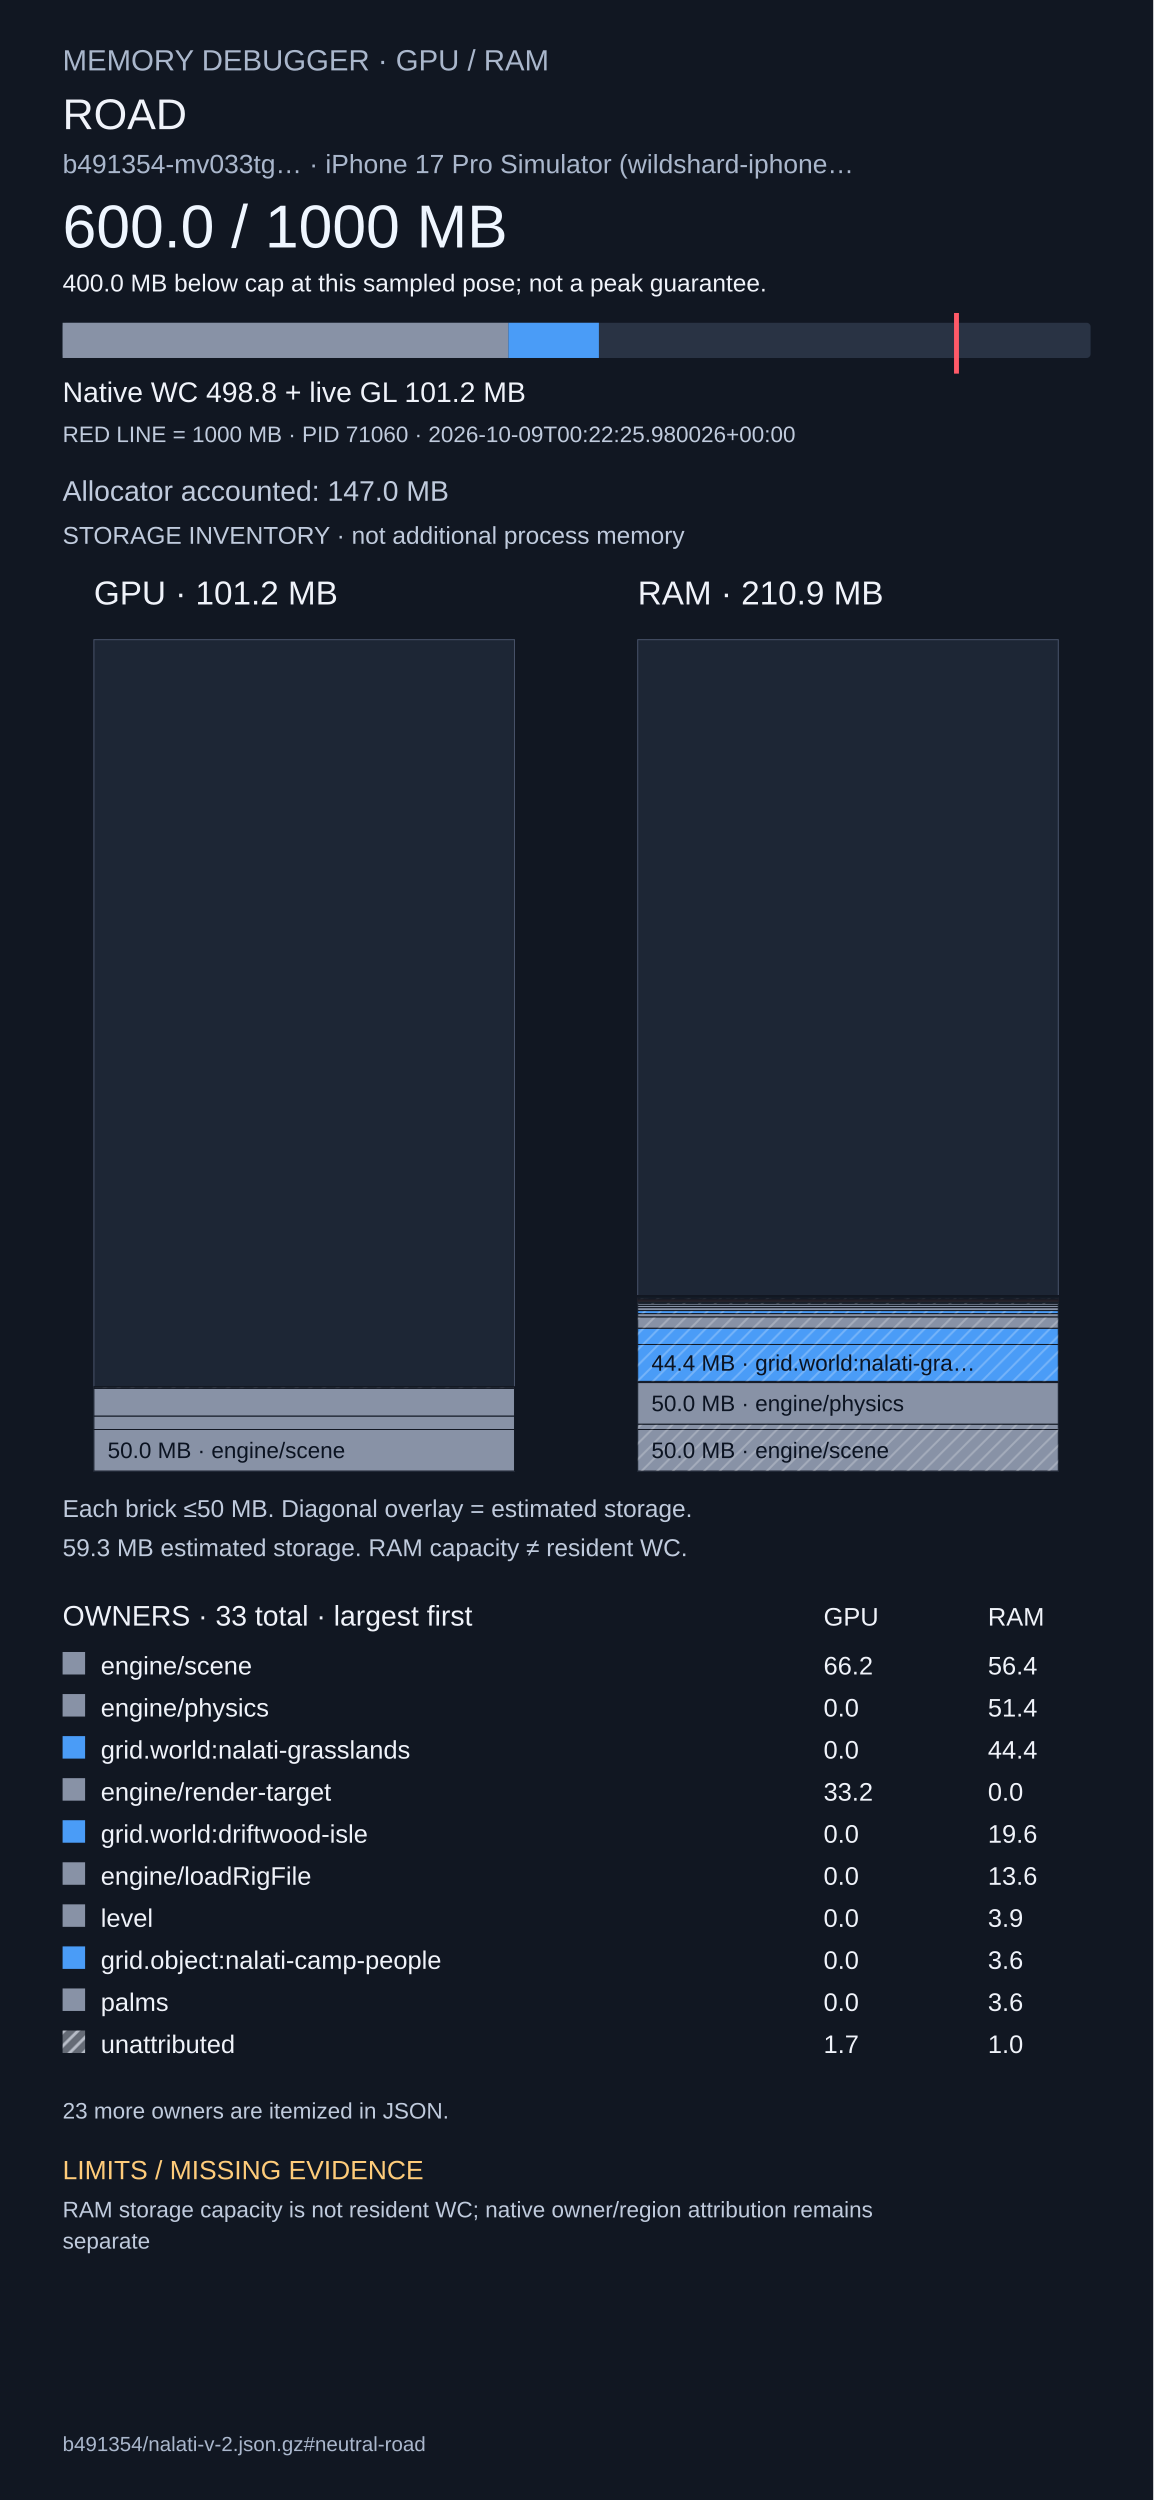
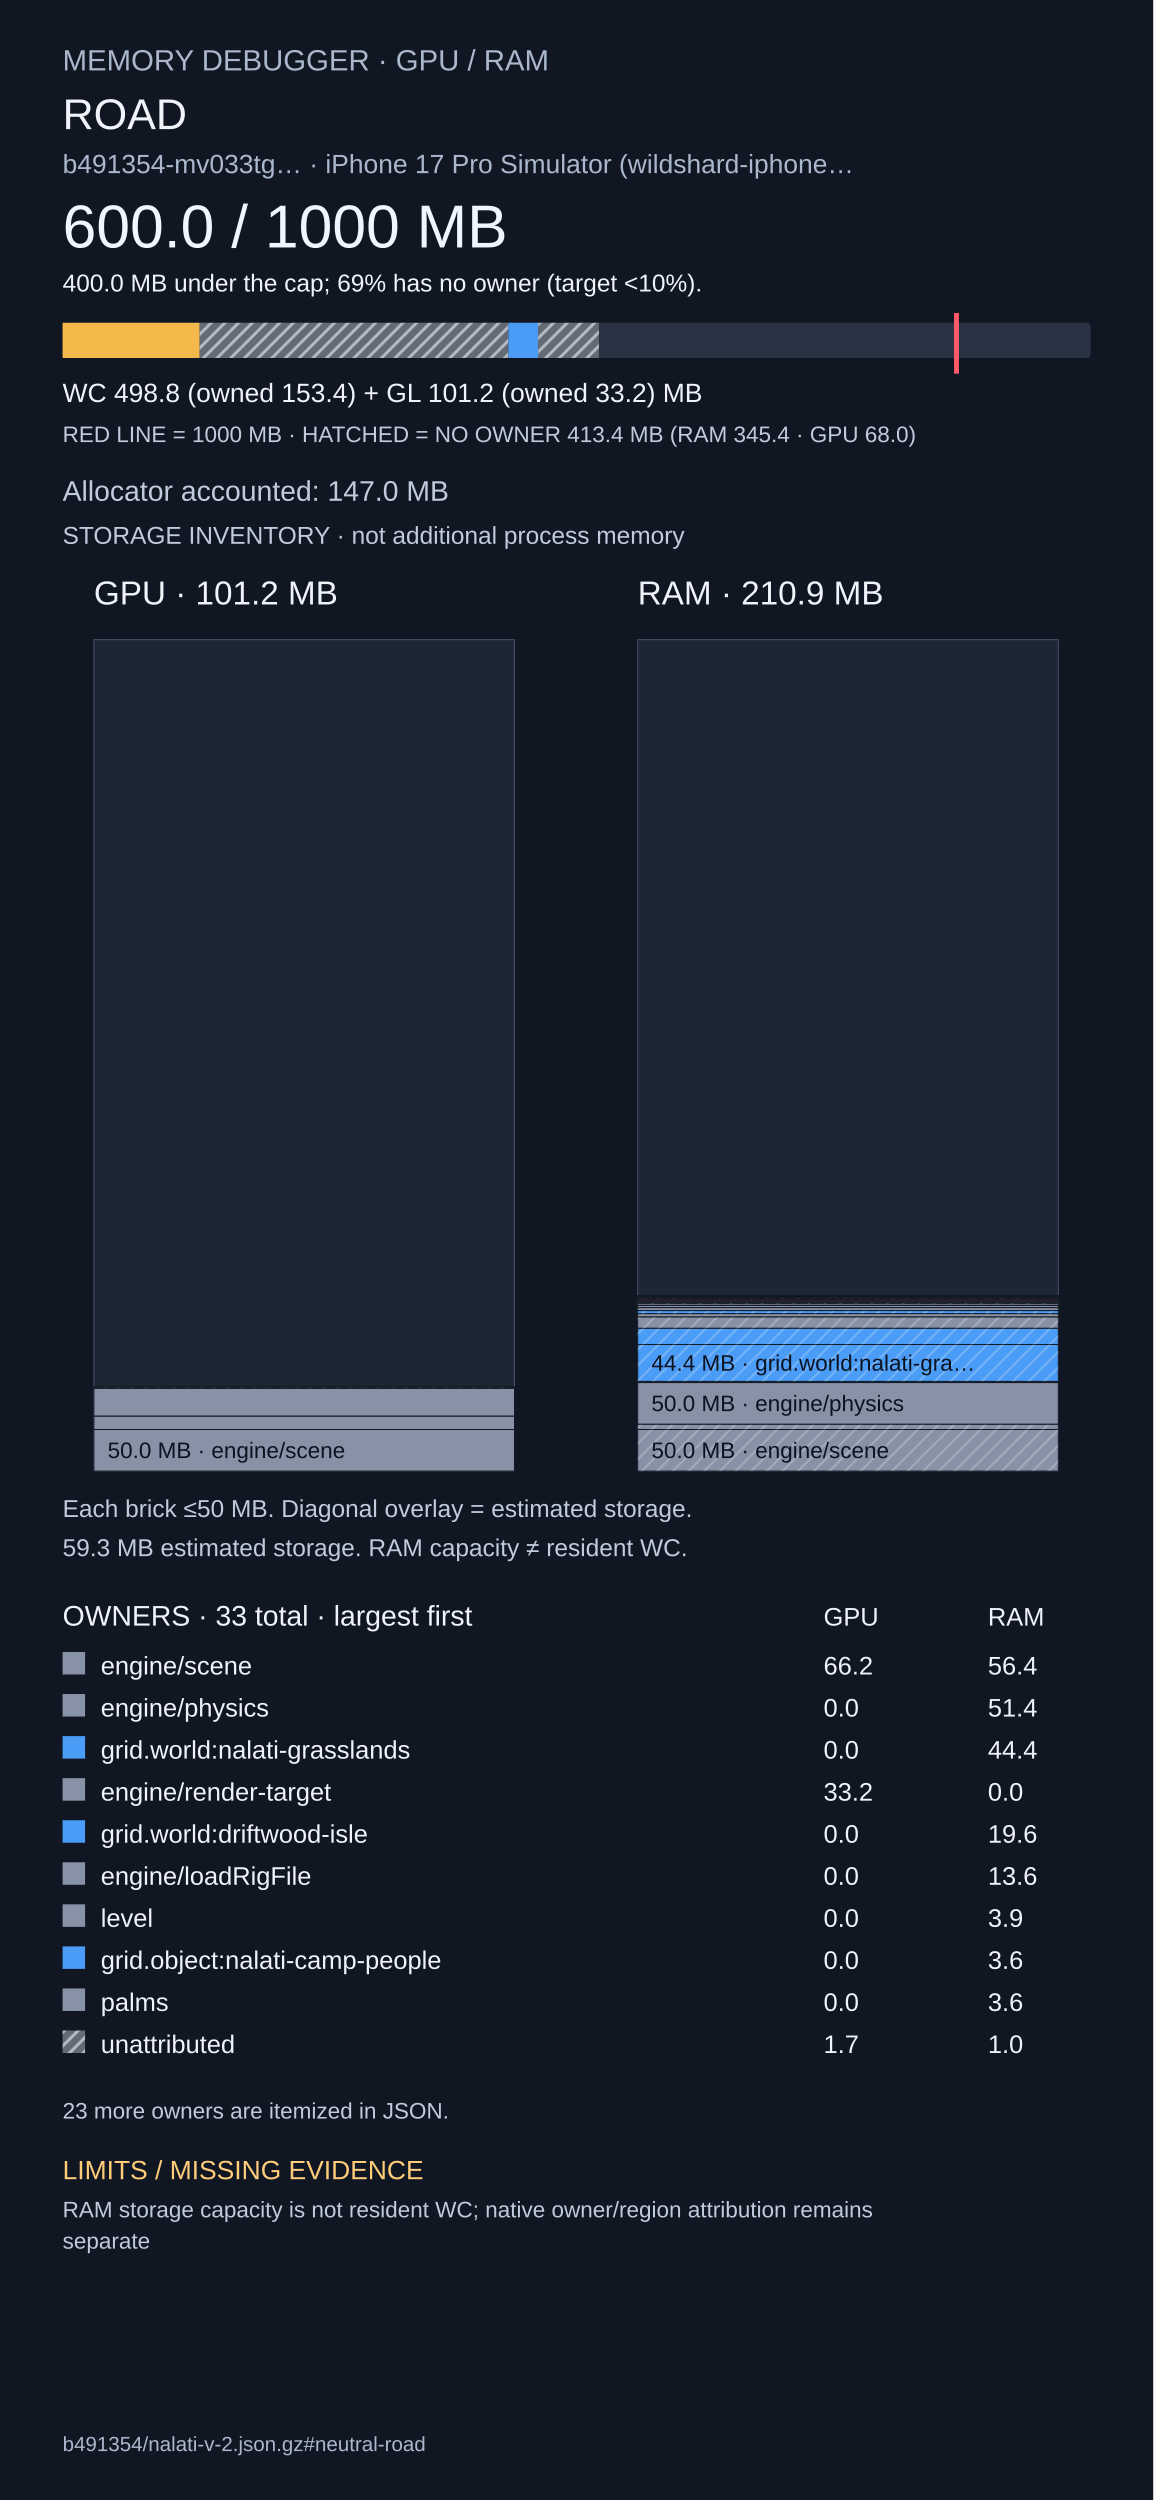
<svg xmlns="http://www.w3.org/2000/svg" width="1179" height="2556" viewBox="0 0 1179 2556">
  <defs>
    <pattern id="unknown" width="14" height="14" patternUnits="userSpaceOnUse">
      <rect width="14" height="14" fill="#656b76" />
      <path d="M-4 4L4-4M0 14L14 0M10 18L18 10" stroke="#b5bac5" stroke-width="3" />
    </pattern>
    <pattern id="estimated" width="16" height="16" patternUnits="userSpaceOnUse">
      <path d="M-4 4L4-4M0 16L16 0M12 20L20 12" stroke="#ffffff" stroke-opacity="0.24" stroke-width="2" />
    </pattern>
  </defs>
  <rect width="1179" height="2556" fill="#111722" />
  <g font-family="Arial, sans-serif" fill="#f0f3fa">
    <text x="64" y="72" font-size="30" fill="#aab7cc">MEMORY DEBUGGER · GPU / RAM</text>
    <text x="64" y="132" font-size="44" fill="#f0f3fa">ROAD</text>
    <text x="64" y="177" font-size="27" fill="#aab7cc">b491354-mv033tg… · iPhone 17 Pro Simulator (wildshard-iphone…</text>
    <text x="64" y="253" font-size="62" fill="#eff6ff">600.0 / 1000 MB</text>
-     <text x="64" y="298" font-size="25" fill="#f0f3fa">400.0 MB below cap at this sampled pose; not a peak guarantee.</text>
+     <text x="64" y="298" font-size="25" fill="#f0f3fa">400.0 MB under the cap; 69% has no owner (target &lt;10%).</text>
    <rect x="64" y="330" width="1051" height="36" rx="4" fill="#293344" />
-     <rect x="64" y="330" width="455.828" height="36" fill="#8892a6" />
-     <rect x="519.828" y="330" width="92.483" height="36" fill="#4a9cf7" />
+     <rect x="64" y="330" width="140.159" height="36" fill="#f5b84b" />
+     <rect x="204.159" y="330" width="315.67" height="36" fill="url(#unknown)" />
+     <rect x="519.828" y="330" width="30.376" height="36" fill="#4a9cf7" />
+     <rect x="550.205" y="330" width="62.107" height="36" fill="url(#unknown)" />
    <path d="M977.913 320v62" stroke="#ff5a68" stroke-width="5" />
-     <text x="64" y="411" font-size="29" fill="#f0f3fa">Native WC 498.8 + live GL 101.2 MB</text>
-     <text x="64" y="452" font-size="23" fill="#c0cbdd">RED LINE = 1000 MB · PID 71060 · 2026-10-09T00:22:25.980026+00:00</text>
+     <text x="64" y="411" font-size="27" fill="#f0f3fa">WC 498.8 (owned 153.4) + GL 101.2 (owned 33.2) MB</text>
+     <text x="64" y="452" font-size="23" fill="#c0cbdd">RED LINE = 1000 MB · HATCHED = NO OWNER 413.4 MB (RAM 345.4 · GPU 68.0)</text>
    <text x="64" y="512" font-size="29" fill="#c0cbdd">Allocator accounted: 147.0 MB</text>
    <text x="64" y="556" font-size="25" fill="#c0cbdd">STORAGE INVENTORY · not additional process memory</text>
    <text x="96" y="618" font-size="34" fill="#f0f3fa">GPU · 101.2 MB</text>
    <text x="652" y="618" font-size="34" fill="#f0f3fa">RAM · 210.9 MB</text>
    <rect x="96" y="654" width="430" height="850" fill="#1d2635" stroke="#48536a" />
    <rect x="96" y="1461.5" width="430" height="42.5" fill="#8892a6" stroke="#111722" stroke-width="1" />
    <text x="110" y="1490.75" font-size="23" fill="#0b1321">50.0 MB · engine/scene</text>
    <rect x="96" y="1447.722" width="430" height="13.778" fill="#8892a6" stroke="#111722" stroke-width="1" />
    <rect x="96" y="1419.482" width="430" height="28.24" fill="#8892a6" stroke="#111722" stroke-width="1" />
    <rect x="96" y="1417.997" width="430" height="1.485" fill="url(#unknown)" stroke="#111722" stroke-width="1" />
    <rect x="96" y="1417.986" width="430" height="0.011" fill="#8892a6" stroke="#111722" stroke-width="1" />
    <rect x="96" y="1417.985" width="430" height="0.001" fill="#4a9cf7" stroke="#111722" stroke-width="1" />
    <rect x="96" y="1417.985" width="430" height="0" fill="#8892a6" stroke="#111722" stroke-width="1" />
    <rect x="96" y="1417.985" width="430" height="0" fill="#8892a6" stroke="#111722" stroke-width="1" />
    <rect x="652" y="654" width="430" height="850" fill="#1d2635" stroke="#48536a" />
    <rect x="652" y="1461.5" width="430" height="42.5" fill="#8892a6" stroke="#111722" stroke-width="1" />
    <rect x="652" y="1461.5" width="430" height="42.5" fill="url(#estimated)" />
    <text x="666" y="1490.75" font-size="23" fill="#0b1321">50.0 MB · engine/scene</text>
    <rect x="652" y="1456.026" width="430" height="5.474" fill="#8892a6" stroke="#111722" stroke-width="1" />
    <rect x="652" y="1456.026" width="430" height="5.474" fill="url(#estimated)" />
    <rect x="652" y="1413.526" width="430" height="42.5" fill="#8892a6" stroke="#111722" stroke-width="1" />
    <text x="666" y="1442.776" font-size="23" fill="#0b1321">50.0 MB · engine/physics</text>
    <rect x="652" y="1412.297" width="430" height="1.229" fill="#8892a6" stroke="#111722" stroke-width="1" />
    <rect x="652" y="1374.577" width="430" height="37.719" fill="#4a9cf7" stroke="#111722" stroke-width="1" />
    <rect x="652" y="1374.577" width="430" height="37.719" fill="url(#estimated)" />
    <text x="666" y="1401.437" font-size="23" fill="#0b1321">44.4 MB · grid.world:nalati-gra…</text>
    <rect x="652" y="1357.924" width="430" height="16.654" fill="#4a9cf7" stroke="#111722" stroke-width="1" />
    <rect x="652" y="1357.924" width="430" height="16.654" fill="url(#estimated)" />
    <rect x="652" y="1346.337" width="430" height="11.587" fill="#8892a6" stroke="#111722" stroke-width="1" />
    <rect x="652" y="1346.337" width="430" height="11.587" fill="url(#estimated)" />
    <rect x="652" y="1343.017" width="430" height="3.32" fill="#8892a6" stroke="#111722" stroke-width="1" />
    <rect x="652" y="1339.942" width="430" height="3.075" fill="#4a9cf7" stroke="#111722" stroke-width="1" />
    <rect x="652" y="1339.942" width="430" height="3.075" fill="url(#estimated)" />
    <rect x="652" y="1336.905" width="430" height="3.037" fill="#8892a6" stroke="#111722" stroke-width="1" />
    <rect x="652" y="1334.689" width="430" height="2.216" fill="#8892a6" stroke="#111722" stroke-width="1" />
    <rect x="652" y="1332.857" width="430" height="1.832" fill="#8892a6" stroke="#111722" stroke-width="1" />
    <rect x="652" y="1331.52" width="430" height="1.337" fill="#8892a6" stroke="#111722" stroke-width="1" />
    <rect x="652" y="1331.52" width="430" height="1.337" fill="url(#estimated)" />
    <rect x="652" y="1330.336" width="430" height="1.184" fill="#8892a6" stroke="#111722" stroke-width="1" />
    <rect x="652" y="1329.207" width="430" height="1.13" fill="#fe8169" stroke="#111722" stroke-width="1" />
    <rect x="652" y="1328.157" width="430" height="1.05" fill="#fe8169" stroke="#111722" stroke-width="1" />
    <rect x="652" y="1327.251" width="430" height="0.906" fill="#fe8169" stroke="#111722" stroke-width="1" />
    <rect x="652" y="1327.251" width="430" height="0.906" fill="url(#estimated)" />
    <rect x="652" y="1326.36" width="430" height="0.891" fill="url(#unknown)" stroke="#111722" stroke-width="1" />
    <rect x="652" y="1325.986" width="430" height="0.374" fill="#8892a6" stroke="#111722" stroke-width="1" />
    <rect x="652" y="1325.638" width="430" height="0.347" fill="#8892a6" stroke="#111722" stroke-width="1" />
    <rect x="652" y="1325.348" width="430" height="0.291" fill="#8892a6" stroke="#111722" stroke-width="1" />
    <rect x="652" y="1325.102" width="430" height="0.245" fill="#8892a6" stroke="#111722" stroke-width="1" />
    <rect x="652" y="1324.935" width="430" height="0.167" fill="#8892a6" stroke="#111722" stroke-width="1" />
    <rect x="652" y="1324.885" width="430" height="0.05" fill="#8892a6" stroke="#111722" stroke-width="1" />
    <rect x="652" y="1324.847" width="430" height="0.038" fill="#8892a6" stroke="#111722" stroke-width="1" />
    <rect x="652" y="1324.823" width="430" height="0.025" fill="#fbbb2d" stroke="#111722" stroke-width="1" />
    <rect x="652" y="1324.799" width="430" height="0.024" fill="#8892a6" stroke="#111722" stroke-width="1" />
    <rect x="652" y="1324.788" width="430" height="0.011" fill="#8892a6" stroke="#111722" stroke-width="1" />
    <rect x="652" y="1324.784" width="430" height="0.004" fill="#4a9cf7" stroke="#111722" stroke-width="1" />
    <rect x="652" y="1324.784" width="430" height="0.004" fill="url(#estimated)" />
    <rect x="652" y="1324.782" width="430" height="0.002" fill="#8892a6" stroke="#111722" stroke-width="1" />
    <rect x="652" y="1324.78" width="430" height="0.002" fill="#8892a6" stroke="#111722" stroke-width="1" />
    <rect x="652" y="1324.777" width="430" height="0.002" fill="#8892a6" stroke="#111722" stroke-width="1" />
    <text x="64" y="1551" font-size="25" fill="#c0cbdd">Each brick ≤50 MB. Diagonal overlay = estimated storage.</text>
    <text x="64" y="1591" font-size="25" fill="#c0cbdd">59.3 MB estimated storage. RAM capacity ≠ resident WC.</text>
    <text x="64" y="1662" font-size="29" fill="#f0f3fa">OWNERS · 33 total · largest first</text>
    <text x="842" y="1662" font-size="26" fill="#f0f3fa">GPU</text>
    <text x="1010" y="1662" font-size="26" fill="#f0f3fa">RAM</text>
    <rect x="64" y="1689" width="23" height="23" fill="#8892a6" />
    <text x="103" y="1712" font-size="26" fill="#f0f3fa">engine/scene</text>
    <text x="842" y="1712" font-size="26" fill="#f0f3fa">66.2</text>
    <text x="1010" y="1712" font-size="26" fill="#f0f3fa">56.4</text>
    <rect x="64" y="1732" width="23" height="23" fill="#8892a6" />
    <text x="103" y="1755" font-size="26" fill="#f0f3fa">engine/physics</text>
    <text x="842" y="1755" font-size="26" fill="#f0f3fa">0.0</text>
    <text x="1010" y="1755" font-size="26" fill="#f0f3fa">51.4</text>
    <rect x="64" y="1775" width="23" height="23" fill="#4a9cf7" />
    <text x="103" y="1798" font-size="26" fill="#f0f3fa">grid.world:nalati-grasslands</text>
    <text x="842" y="1798" font-size="26" fill="#f0f3fa">0.0</text>
    <text x="1010" y="1798" font-size="26" fill="#f0f3fa">44.4</text>
    <rect x="64" y="1818" width="23" height="23" fill="#8892a6" />
    <text x="103" y="1841" font-size="26" fill="#f0f3fa">engine/render-target</text>
    <text x="842" y="1841" font-size="26" fill="#f0f3fa">33.2</text>
    <text x="1010" y="1841" font-size="26" fill="#f0f3fa">0.0</text>
    <rect x="64" y="1861" width="23" height="23" fill="#4a9cf7" />
    <text x="103" y="1884" font-size="26" fill="#f0f3fa">grid.world:driftwood-isle</text>
    <text x="842" y="1884" font-size="26" fill="#f0f3fa">0.0</text>
    <text x="1010" y="1884" font-size="26" fill="#f0f3fa">19.6</text>
    <rect x="64" y="1904" width="23" height="23" fill="#8892a6" />
    <text x="103" y="1927" font-size="26" fill="#f0f3fa">engine/loadRigFile</text>
    <text x="842" y="1927" font-size="26" fill="#f0f3fa">0.0</text>
    <text x="1010" y="1927" font-size="26" fill="#f0f3fa">13.6</text>
    <rect x="64" y="1947" width="23" height="23" fill="#8892a6" />
    <text x="103" y="1970" font-size="26" fill="#f0f3fa">level</text>
    <text x="842" y="1970" font-size="26" fill="#f0f3fa">0.0</text>
    <text x="1010" y="1970" font-size="26" fill="#f0f3fa">3.9</text>
    <rect x="64" y="1990" width="23" height="23" fill="#4a9cf7" />
    <text x="103" y="2013" font-size="26" fill="#f0f3fa">grid.object:nalati-camp-people</text>
    <text x="842" y="2013" font-size="26" fill="#f0f3fa">0.0</text>
    <text x="1010" y="2013" font-size="26" fill="#f0f3fa">3.6</text>
    <rect x="64" y="2033" width="23" height="23" fill="#8892a6" />
    <text x="103" y="2056" font-size="26" fill="#f0f3fa">palms</text>
    <text x="842" y="2056" font-size="26" fill="#f0f3fa">0.0</text>
    <text x="1010" y="2056" font-size="26" fill="#f0f3fa">3.6</text>
    <rect x="64" y="2076" width="23" height="23" fill="url(#unknown)" />
    <text x="103" y="2099" font-size="26" fill="#f0f3fa">unattributed</text>
    <text x="842" y="2099" font-size="26" fill="#f0f3fa">1.7</text>
    <text x="1010" y="2099" font-size="26" fill="#f0f3fa">1.0</text>
    <text x="64" y="2166" font-size="23" fill="#c0cbdd">23 more owners are itemized in JSON.</text>
    <text x="64" y="2228" font-size="27" fill="#ffcc7a">LIMITS / MISSING EVIDENCE</text>
    <text x="64" y="2267" font-size="23" fill="#c0cbdd">RAM storage capacity is not resident WC; native owner/region attribution remains</text>
    <text x="64" y="2299" font-size="23" fill="#c0cbdd">separate</text>
    <text x="64" y="2506" font-size="21" fill="#aab7cc">b491354/nalati-v-2.json.gz#neutral-road</text>
  </g>
</svg>
